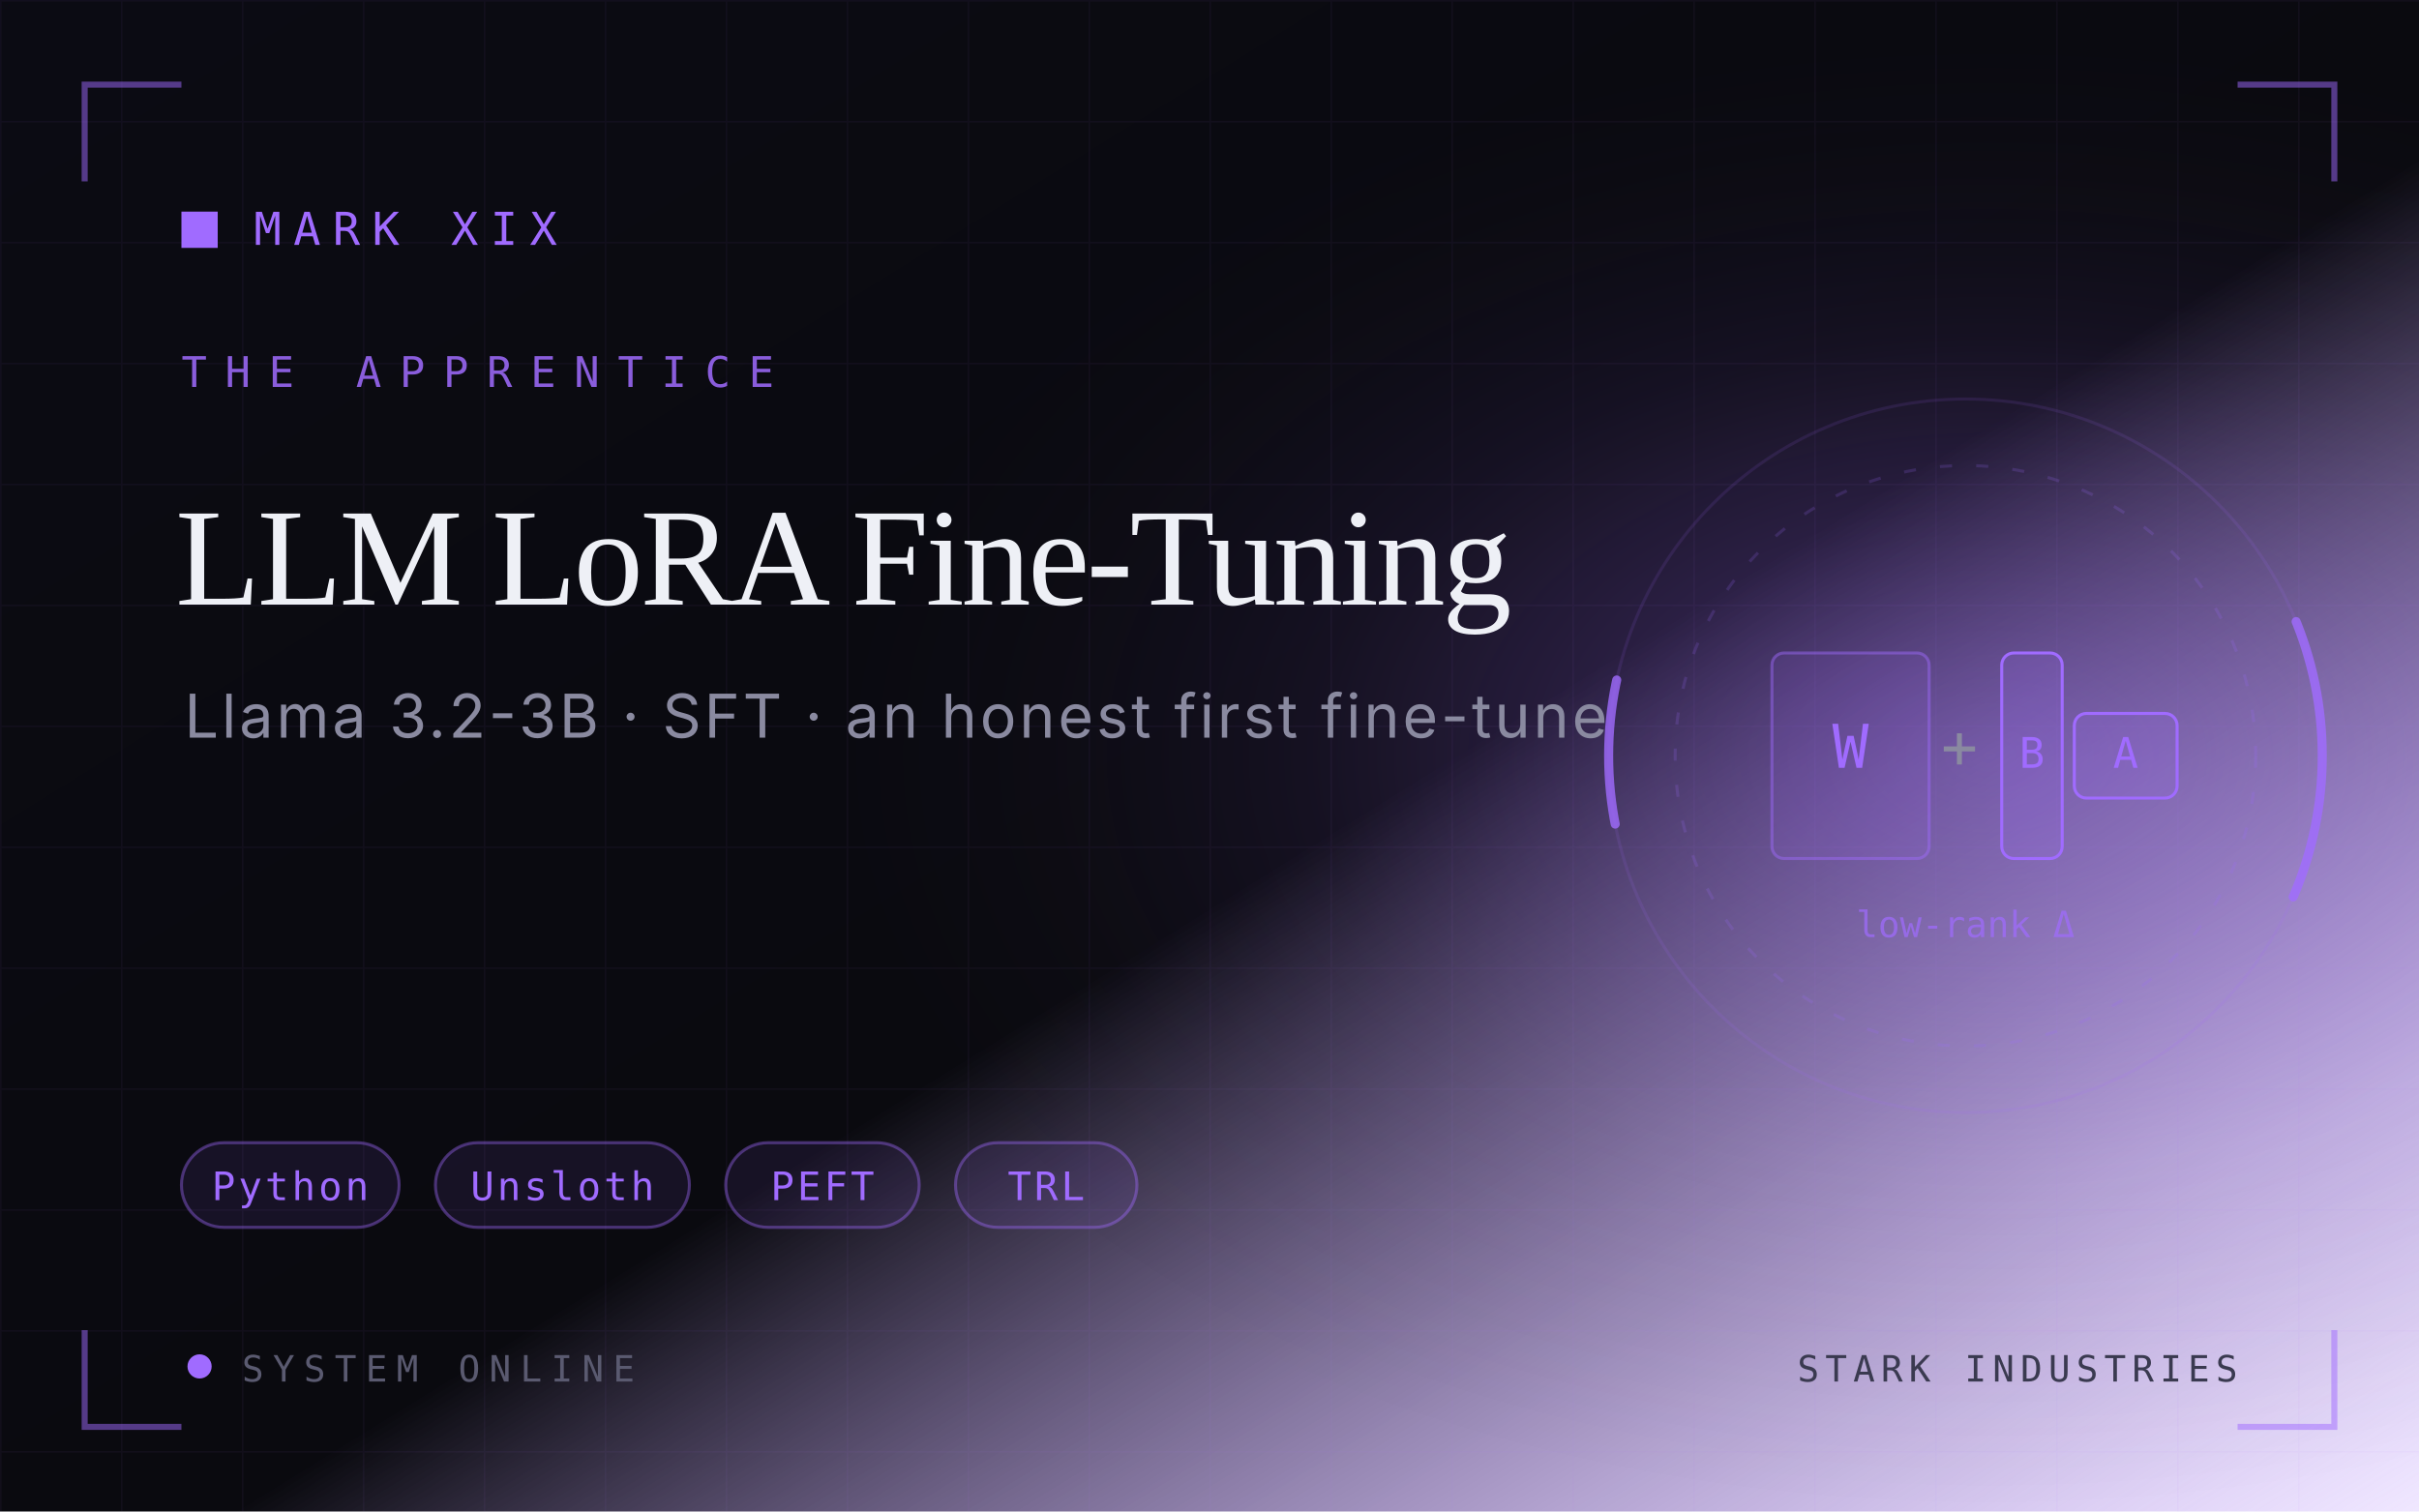
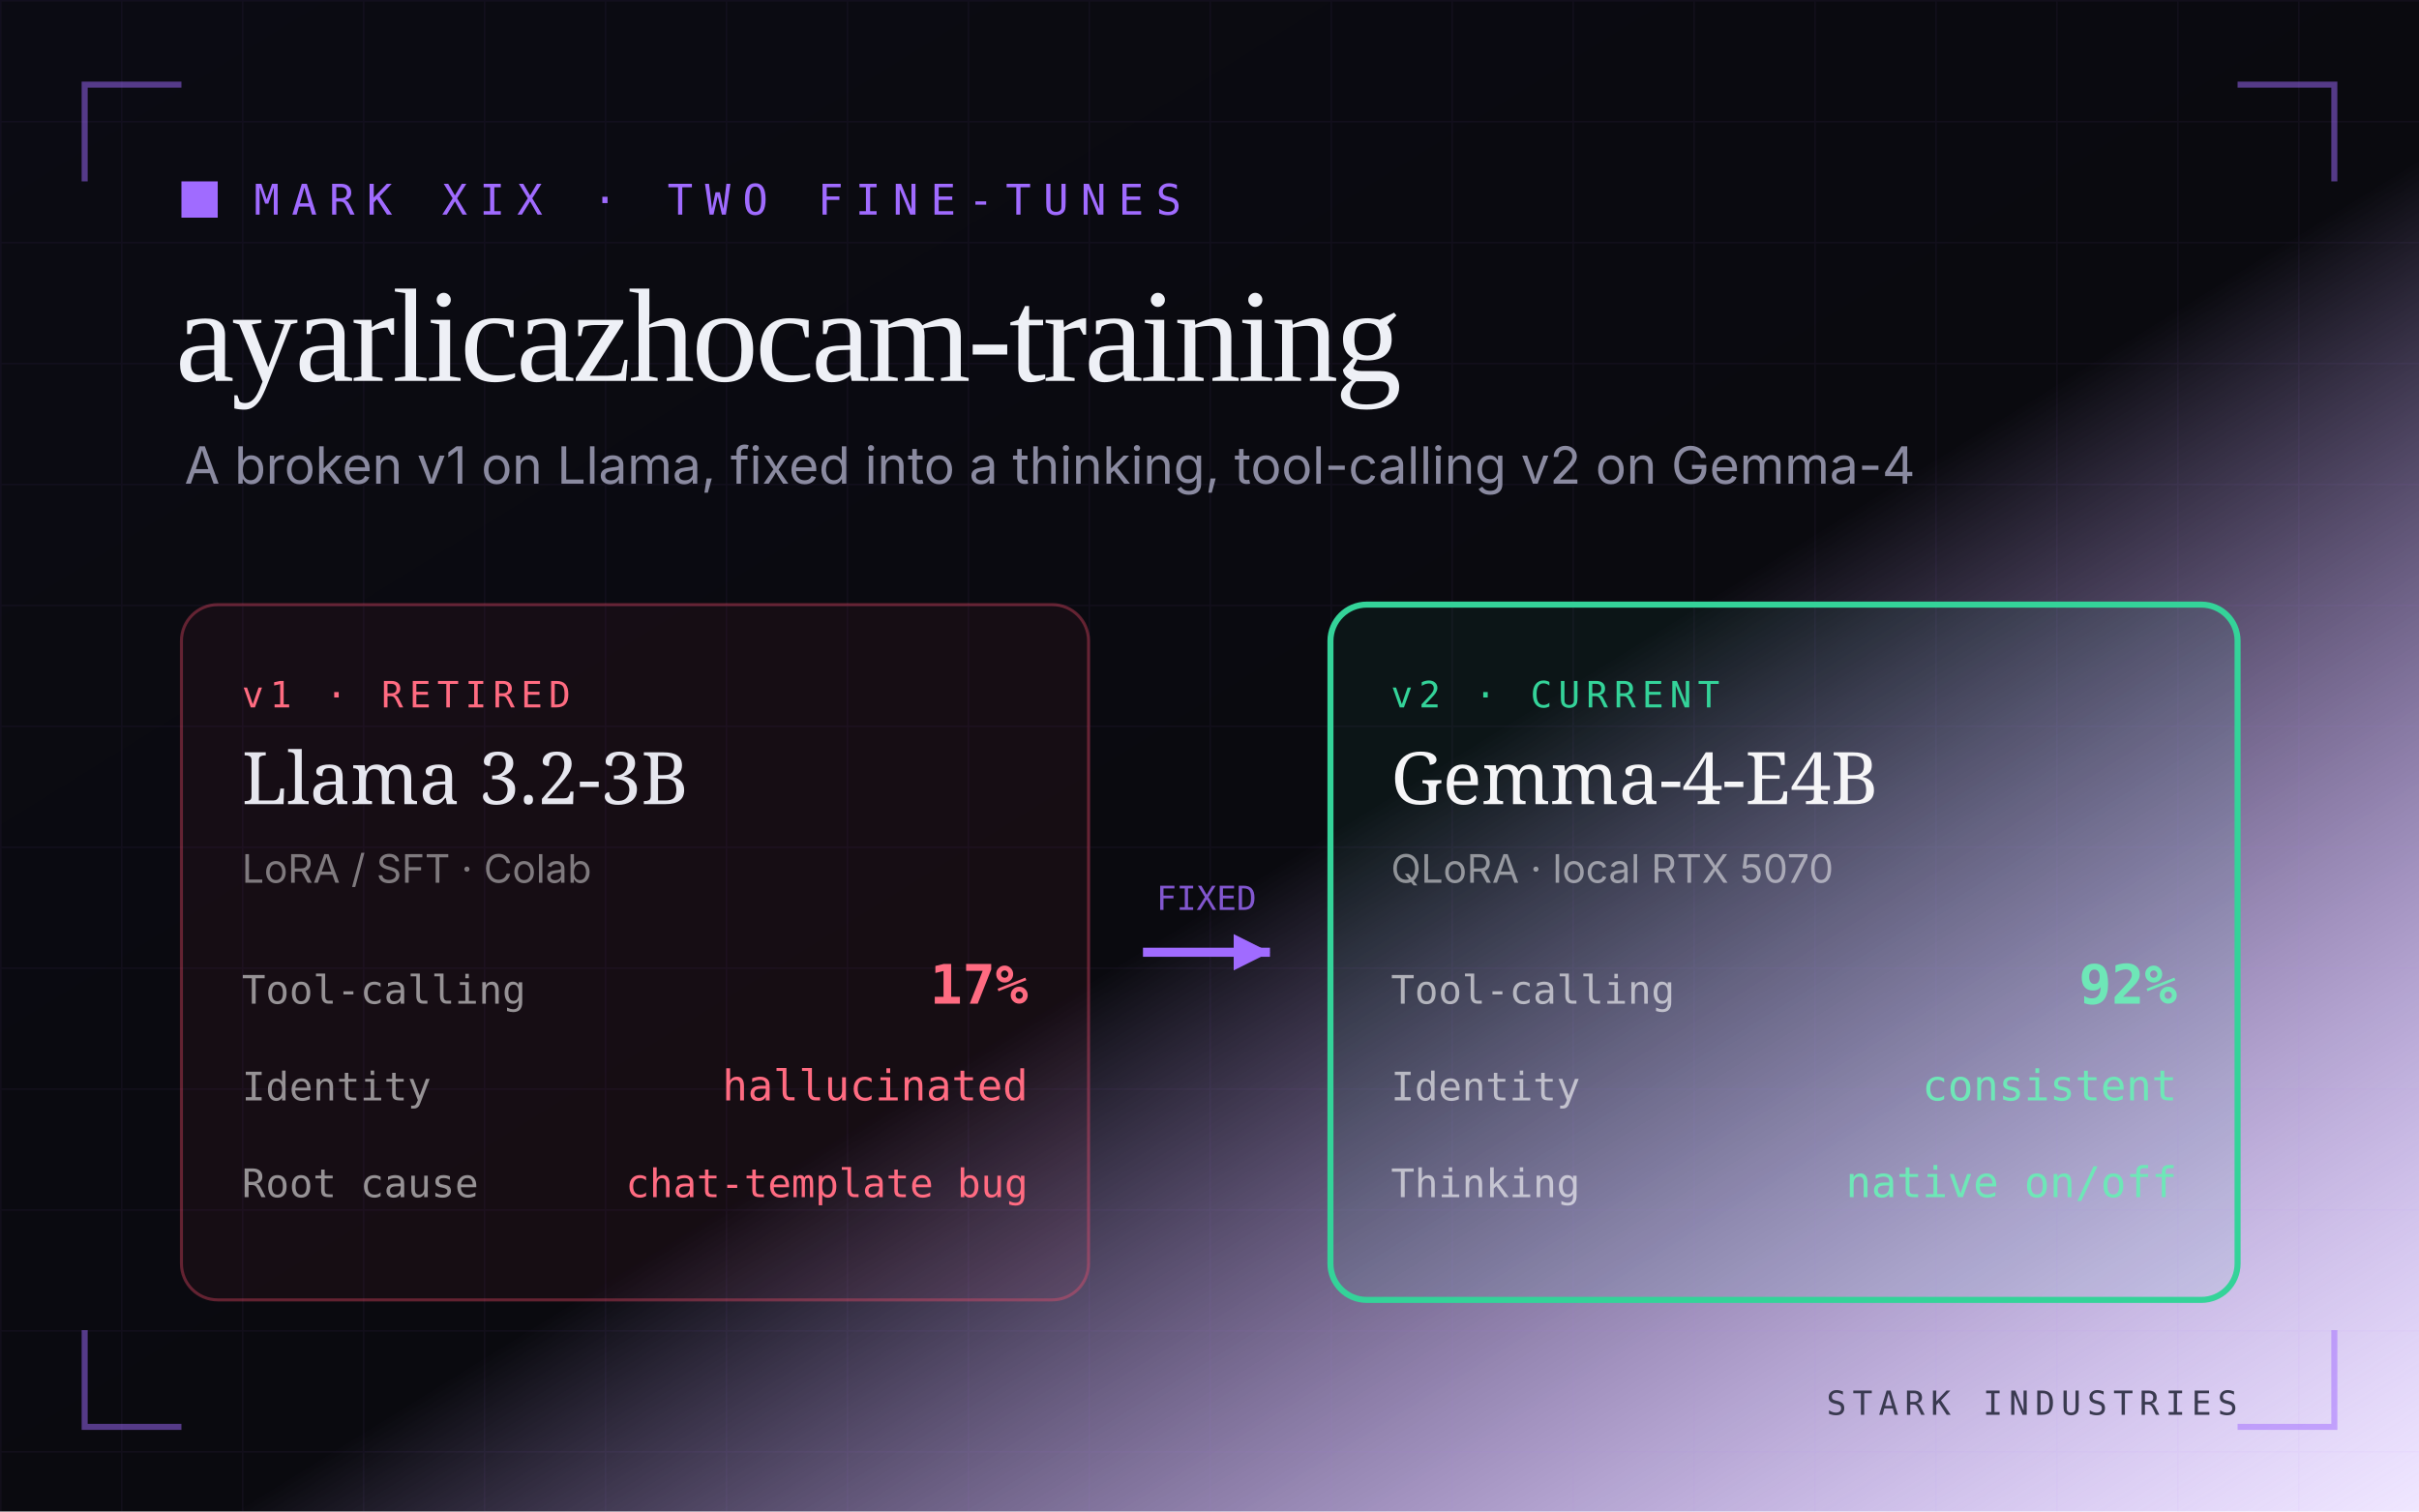
- <svg xmlns="http://www.w3.org/2000/svg" viewBox="0 0 800 500" width="800" height="500" role="img" aria-label="LLM LoRA Fine-Tuning">
+ <svg xmlns="http://www.w3.org/2000/svg" viewBox="0 0 800 500" width="800" height="500" role="img" aria-label="ayarlicazhocam-training — v1 vs v2">
  <defs>
    <linearGradient id="bg" x1="0" y1="0" x2="1" y2="1">
      <stop offset="0" stop-color="#0b0b13" />
      <stop offset="0.55" stop-color="#0a0a0f" />
      <stop offset="1" stop-color="rgba(160,107,255,0.16)" />
    </linearGradient>
-     <radialGradient id="glow" cx="0.82" cy="0.5" r="0.5">
-       <stop offset="0" stop-color="rgba(160,107,255,0.4)" />
-       <stop offset="0.55" stop-color="rgba(160,107,255,0.08)" />
-       <stop offset="1" stop-color="rgba(0,0,0,0)" />
-     </radialGradient>
    <pattern id="grid" width="40" height="40" patternUnits="userSpaceOnUse">
      <path d="M40 0 H0 V40" fill="none" stroke="rgba(160,107,255,0.05)" stroke-width="1" />
    </pattern>
  </defs>
  <rect width="800" height="500" fill="url(#bg)" />
  <rect width="800" height="500" fill="url(#grid)" />
-   <rect width="800" height="500" fill="url(#glow)" />
  <g stroke="rgba(160,107,255,0.5)" stroke-width="2" fill="none">
    <path d="M28 60 V28 H60" />
    <path d="M740 28 H772 V60" />
    <path d="M28 440 V472 H60" />
    <path d="M772 440 V472 H740" />
  </g>
-   <g transform="translate(650 250)" font-family="'JetBrains Mono', monospace">
-     <circle r="118" fill="none" stroke="rgba(160,107,255,0.12)" stroke-width="1" />
-     <circle r="96" fill="none" stroke="rgba(160,107,255,0.18)" stroke-width="1" stroke-dasharray="4 8" />
-     <circle r="118" fill="none" stroke="#a06bff" stroke-width="3" stroke-dasharray="48 300" stroke-linecap="round" opacity="0.8" />
-     <rect x="-64" y="-34" width="52" height="68" rx="4" fill="rgba(160,107,255,0.10)" stroke="rgba(160,107,255,0.45)" />
-     <text x="-38" y="4" font-size="20" fill="#a06bff" text-anchor="middle">W</text>
-     <text x="-2" y="4" font-size="20" fill="#8a8aa0" text-anchor="middle">+</text>
-     <rect x="12" y="-34" width="20" height="68" rx="4" fill="rgba(160,107,255,0.16)" stroke="#a06bff" />
-     <text x="22" y="4" font-size="14" fill="#a06bff" text-anchor="middle">B</text>
-     <rect x="36" y="-14" width="34" height="28" rx="4" fill="rgba(160,107,255,0.16)" stroke="#a06bff" />
-     <text x="53" y="4" font-size="14" fill="#a06bff" text-anchor="middle">A</text>
-     <text x="0" y="60" font-size="12" fill="rgba(160,107,255,0.7)" text-anchor="middle">low-rank Δ</text>
+   <g>
+     <rect x="60" y="60" width="12" height="12" fill="#a06bff" />
+     <text x="84" y="71" font-family="'JetBrains Mono', monospace" font-size="14" fill="#a06bff" letter-spacing="4">MARK XIX · TWO FINE-TUNES</text>
+     <text x="58" y="126" font-family="Georgia, 'Times New Roman', serif" font-size="44" fill="#eef0f6" letter-spacing="-1">ayarlicazhocam-training</text>
+     <text x="61" y="160" font-family="'Inter', system-ui, sans-serif" font-size="17" fill="#8a8aa0">A broken v1 on Llama, fixed into a thinking, tool-calling v2 on Gemma-4</text>
  </g>
-   <g>
-     <rect x="60" y="70" width="12" height="12" fill="#a06bff" />
-     <text x="84" y="81" font-family="'JetBrains Mono', monospace" font-size="15" fill="#a06bff" letter-spacing="4">MARK XIX</text>
-     <text x="60" y="128" font-family="'JetBrains Mono', monospace" font-size="14" fill="rgba(160,107,255,0.85)" letter-spacing="6">THE APPRENTICE</text>
-     <text x="58" y="200" font-family="Georgia, 'Times New Roman', serif" font-size="46" fill="#eef0f6" letter-spacing="-1">LLM LoRA Fine-Tuning</text>
-     <text x="61" y="244" font-family="'Inter', system-ui, sans-serif" font-size="20" fill="#8a8aa0" letter-spacing="1">Llama 3.2-3B · SFT · an honest first fine-tune</text>
+   <g transform="translate(60 200)">
+     <rect x="0" y="0" width="300" height="230" rx="12" fill="rgba(255,77,109,0.05)" stroke="rgba(255,77,109,0.35)" />
+     <text x="20" y="34" font-family="'JetBrains Mono', monospace" font-size="12" fill="#ff6b81" letter-spacing="2">v1 · RETIRED</text>
+     <text x="20" y="66" font-family="Georgia, serif" font-size="24" fill="#e6e6ee">Llama 3.2-3B</text>
+     <text x="20" y="92" font-family="'Inter', sans-serif" font-size="13" fill="rgba(255,255,255,0.45)">LoRA / SFT · Colab</text>
+     <g font-family="'JetBrains Mono', monospace">
+       <text x="20" y="132" font-size="13" fill="rgba(255,255,255,0.55)">Tool-calling</text>
+       <text x="280" y="132" font-size="18" fill="#ff6b81" text-anchor="end" font-weight="700">17%</text>
+       <text x="20" y="164" font-size="13" fill="rgba(255,255,255,0.55)">Identity</text>
+       <text x="280" y="164" font-size="14" fill="#ff6b81" text-anchor="end">hallucinated</text>
+       <text x="20" y="196" font-size="13" fill="rgba(255,255,255,0.55)">Root cause</text>
+       <text x="280" y="196" font-size="13" fill="#ff6b81" text-anchor="end">chat-template bug</text>
+     </g>
  </g>
-   <g>
-     <rect x="60" y="378" width="72" height="28" rx="14" fill="rgba(160,107,255,0.09)" stroke="rgba(160,107,255,0.4)" />
-     <text x="96" y="397" font-family="'JetBrains Mono', monospace" font-size="13" fill="#a06bff" text-anchor="middle" letter-spacing="1">Python</text>
+   <g transform="translate(378 315)">
+     <line x1="0" y1="0" x2="42" y2="0" stroke="#a06bff" stroke-width="3" />
+     <path d="M42 0 l-12 -6 v12 z" fill="#a06bff" />
+     <text x="21" y="-14" font-family="'JetBrains Mono', monospace" font-size="11" fill="rgba(160,107,255,0.8)" text-anchor="middle">FIXED</text>
  </g>
-   <g>
-     <rect x="144" y="378" width="84" height="28" rx="14" fill="rgba(160,107,255,0.09)" stroke="rgba(160,107,255,0.4)" />
-     <text x="186" y="397" font-family="'JetBrains Mono', monospace" font-size="13" fill="#a06bff" text-anchor="middle" letter-spacing="1">Unsloth</text>
+   <g transform="translate(440 200)">
+     <rect x="0" y="0" width="300" height="230" rx="12" fill="rgba(52,211,153,0.06)" stroke="#34d399" stroke-width="2" />
+     <text x="20" y="34" font-family="'JetBrains Mono', monospace" font-size="12" fill="#34d399" letter-spacing="2">v2 · CURRENT</text>
+     <text x="20" y="66" font-family="Georgia, serif" font-size="24" fill="#f5f5f7">Gemma-4-E4B</text>
+     <text x="20" y="92" font-family="'Inter', sans-serif" font-size="13" fill="rgba(255,255,255,0.5)">QLoRA · local RTX 5070</text>
+     <g font-family="'JetBrains Mono', monospace">
+       <text x="20" y="132" font-size="13" fill="rgba(255,255,255,0.6)">Tool-calling</text>
+       <text x="280" y="132" font-size="18" fill="#6ee7b7" text-anchor="end" font-weight="700">92%</text>
+       <text x="20" y="164" font-size="13" fill="rgba(255,255,255,0.6)">Identity</text>
+       <text x="280" y="164" font-size="14" fill="#6ee7b7" text-anchor="end">consistent</text>
+       <text x="20" y="196" font-size="13" fill="rgba(255,255,255,0.6)">Thinking</text>
+       <text x="280" y="196" font-size="14" fill="#6ee7b7" text-anchor="end">native on/off</text>
+     </g>
  </g>
-   <g>
-     <rect x="240" y="378" width="64" height="28" rx="14" fill="rgba(160,107,255,0.09)" stroke="rgba(160,107,255,0.4)" />
-     <text x="272" y="397" font-family="'JetBrains Mono', monospace" font-size="13" fill="#a06bff" text-anchor="middle" letter-spacing="1">PEFT</text>
-   </g>
-   <g>
-     <rect x="316" y="378" width="60" height="28" rx="14" fill="rgba(160,107,255,0.09)" stroke="rgba(160,107,255,0.4)" />
-     <text x="346" y="397" font-family="'JetBrains Mono', monospace" font-size="13" fill="#a06bff" text-anchor="middle" letter-spacing="1">TRL</text>
-   </g>
-   <g>
-     <circle cx="66" cy="452" r="4" fill="#a06bff" />
-     <text x="80" y="457" font-family="'JetBrains Mono', monospace" font-size="12" fill="#5a5a70" letter-spacing="3">SYSTEM ONLINE</text>
-   </g>
-   <text x="740" y="457" font-family="'JetBrains Mono', monospace" font-size="12" fill="#3a3a50" text-anchor="end" letter-spacing="2">STARK INDUSTRIES</text>
+   <text x="740" y="468" font-family="'JetBrains Mono', monospace" font-size="11" fill="#3a3a50" text-anchor="end" letter-spacing="2">STARK INDUSTRIES</text>
</svg>
